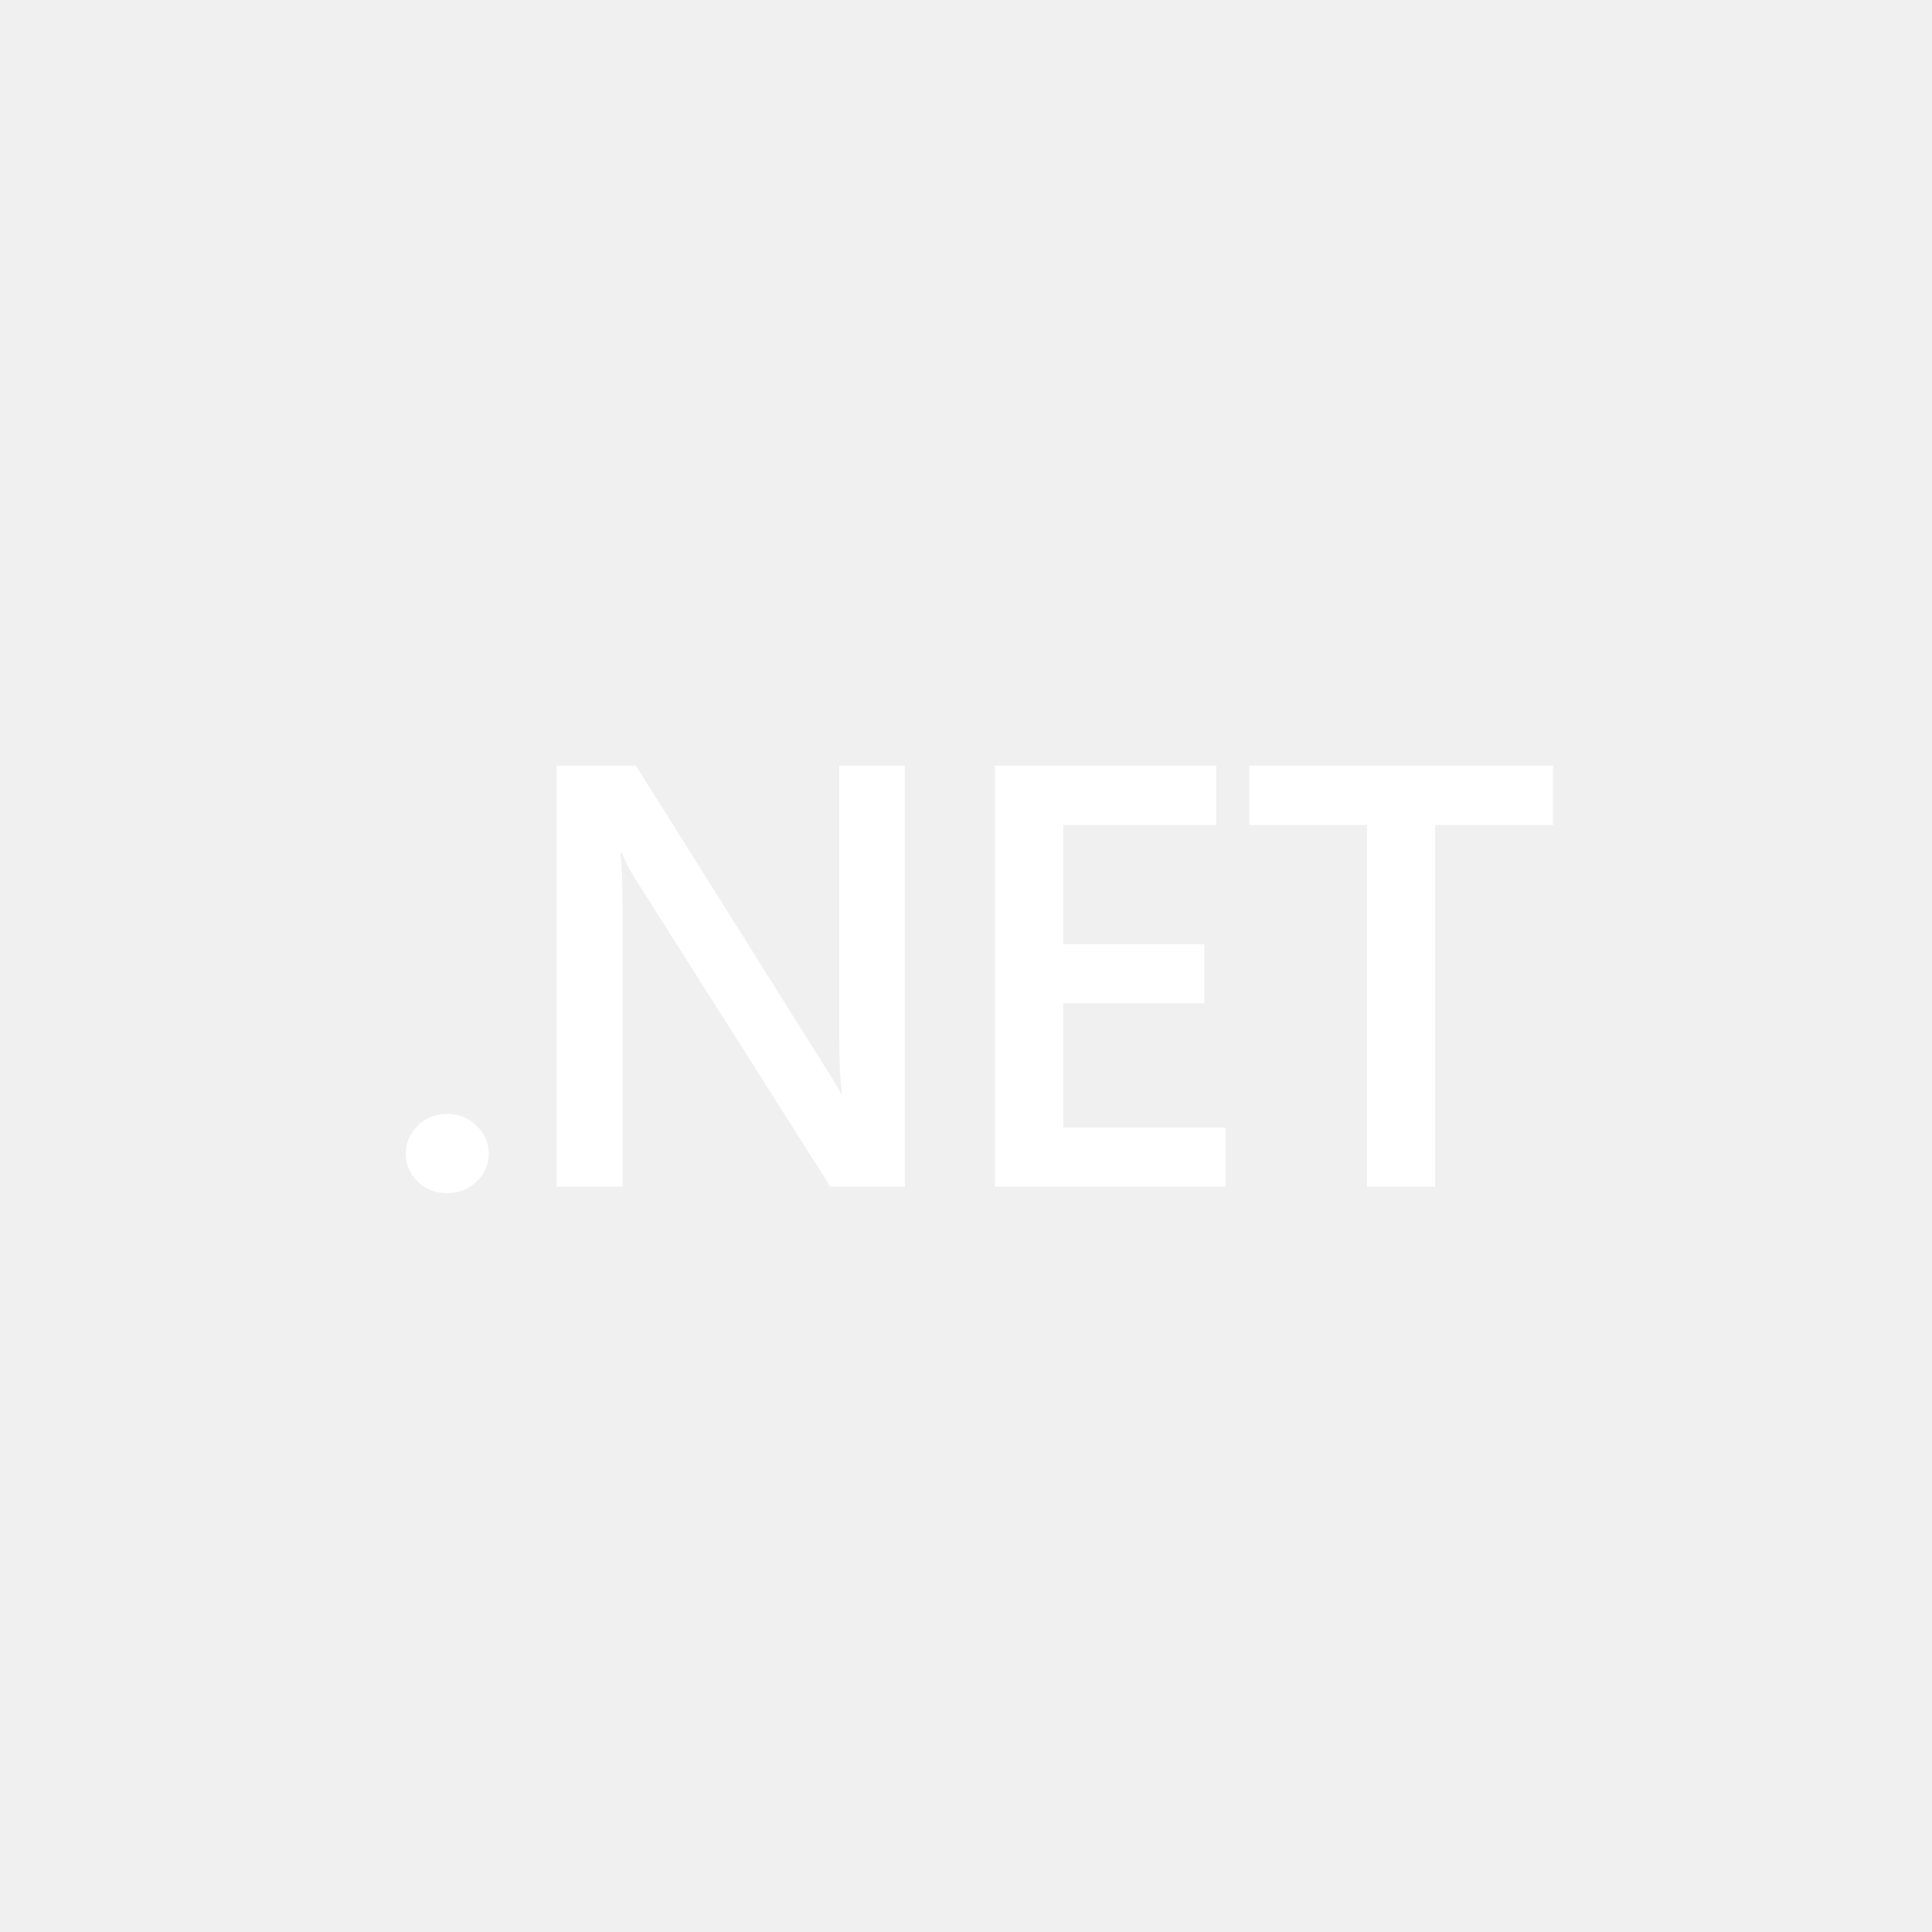
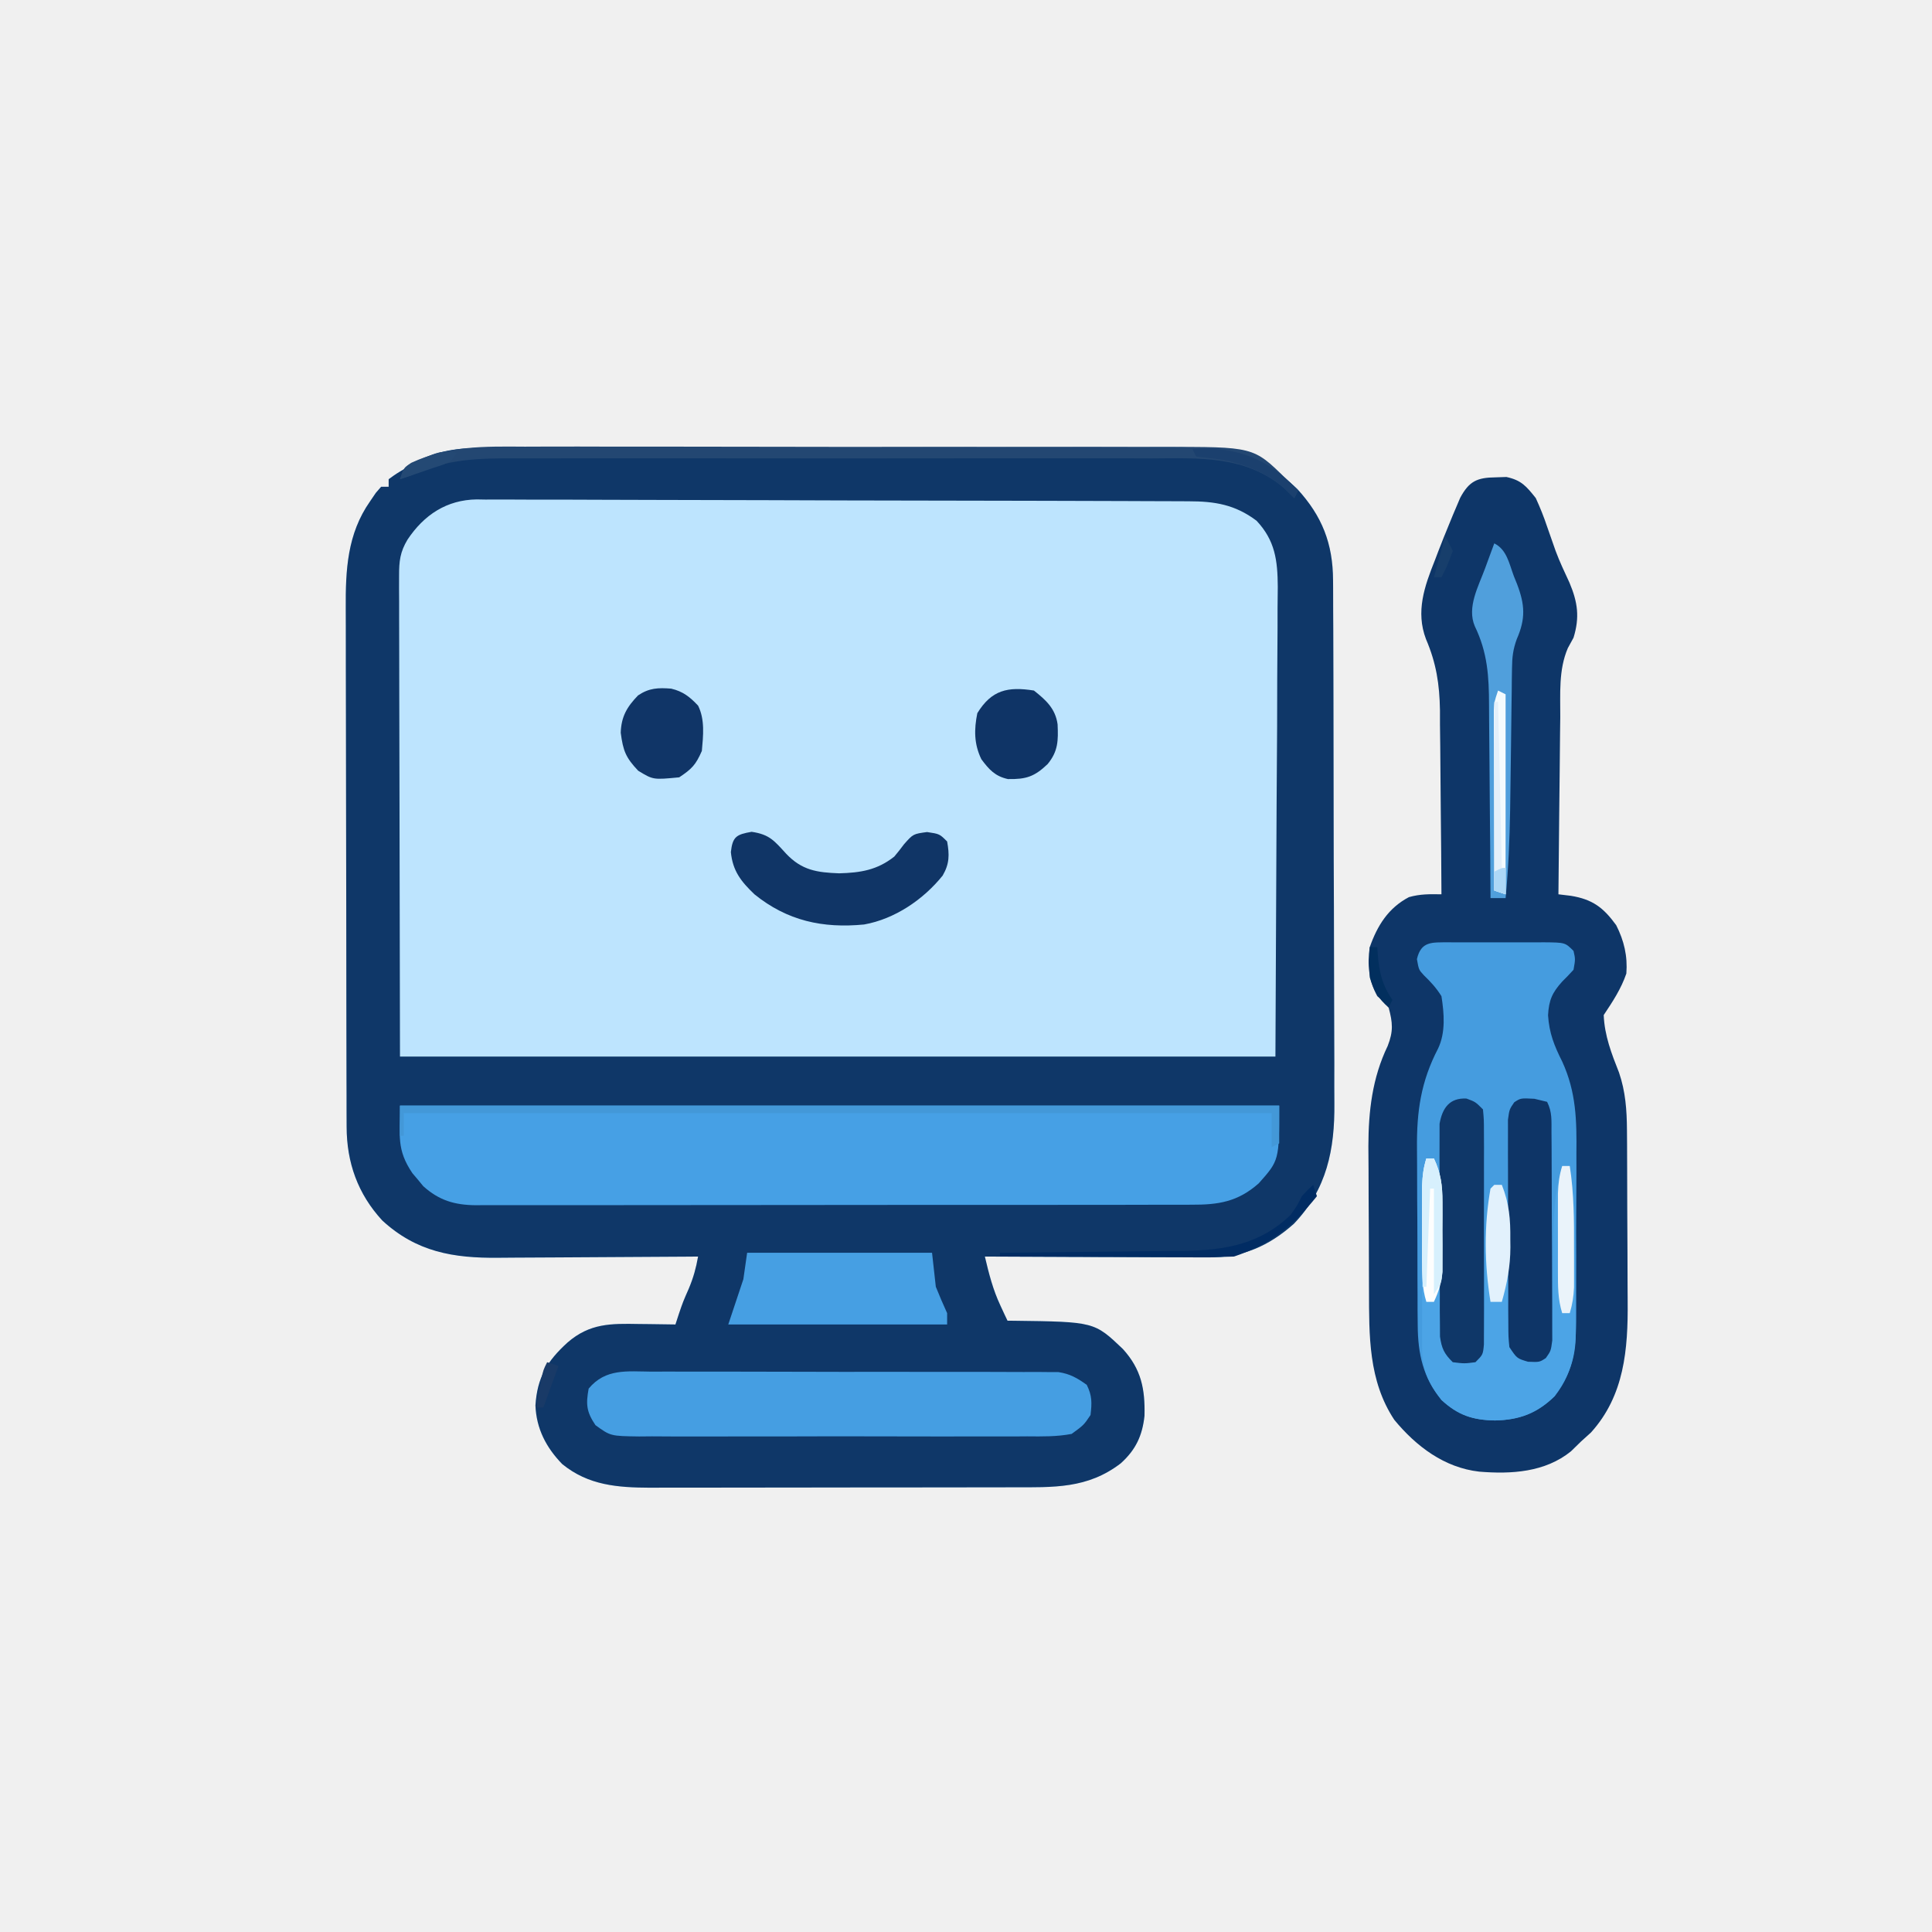
- <svg xmlns="http://www.w3.org/2000/svg" width="456" height="456" viewBox="0 0 456 456" version="1.1" xml:space="preserve" style="fill-rule:evenodd;clip-rule:evenodd;stroke-linejoin:round;stroke-miterlimit:2;">
-   <path d="m 105.5,281.609 c -2.703,0 -5.001,-0.9 -6.893,-2.702 -1.892,-1.848 -2.838,-4.042 -2.838,-6.582 0,-2.587 0.946,-4.804 2.838,-6.652 1.892,-1.848 4.19,-2.772 6.893,-2.772 2.748,0 5.068,0.924 6.96,2.772 1.937,1.848 2.906,4.064 2.906,6.652 0,2.54 -0.968,4.734 -2.906,6.582 -1.892,1.802 -4.212,2.702 -6.96,2.702 z" style="fill:#ffffff;fill-rule:nonzero;stroke-width:0.838" />
-   <path d="M 213.561,280.084 H 195.99 L 149.7,207.054 c -1.171,-1.848 -2.14,-3.765 -2.906,-5.751 h -0.406 c 0.361,2.125 0.541,6.675 0.541,13.65 v 65.132 h -15.543 v -99.36 h 18.719 l 44.737,71.298 c 1.892,2.957 3.109,4.989 3.649,6.098 h 0.27 c -0.45,-2.632 -0.676,-7.09 -0.676,-13.373 v -64.023 h 15.476 z" style="fill:#ffffff;fill-rule:nonzero;stroke-width:0.838" />
-   <path d="m 289.251,280.084 h -54.401 v -99.36 h 52.238 v 13.997 h -36.154 v 28.131 h 33.316 v 13.927 h -33.316 v 29.378 h 38.316 z" style="fill:#ffffff;fill-rule:nonzero;stroke-width:0.838" />
-   <path d="M 366.565,194.721 H 338.722 v 85.363 h -16.084 v -85.363 h -27.775 v -13.997 h 71.701 z" style="fill:#ffffff;fill-rule:nonzero;stroke-width:0.838" />
+ <svg xmlns="http://www.w3.org/2000/svg" version="1.1" width="512" height="512">
+   <path d="M0 0 C0.839 -0.005 1.677 -0.009 2.541 -0.014 C5.344 -0.026 8.146 -0.025 10.949 -0.023 C12.961 -0.029 14.974 -0.036 16.986 -0.043 C22.449 -0.061 27.912 -0.066 33.375 -0.067 C36.791 -0.069 40.207 -0.073 43.622 -0.078 C55.546 -0.097 67.469 -0.105 79.393 -0.103 C90.495 -0.102 101.596 -0.123 112.698 -0.155 C122.239 -0.181 131.779 -0.192 141.32 -0.19 C147.014 -0.19 152.708 -0.195 158.402 -0.217 C163.761 -0.236 169.12 -0.236 174.479 -0.222 C176.44 -0.22 178.401 -0.224 180.362 -0.236 C194.698 -0.319 205.578 0.453 216.368 10.9 C222.888 18.033 225.767 25.293 225.806 35.065 C225.811 35.712 225.817 36.358 225.822 37.025 C225.837 39.172 225.838 41.32 225.838 43.467 C225.846 45.015 225.854 46.563 225.864 48.112 C225.885 52.304 225.894 56.496 225.899 60.689 C225.903 63.313 225.909 65.937 225.916 68.561 C225.941 77.73 225.954 86.899 225.957 96.068 C225.961 104.592 225.991 113.115 226.033 121.638 C226.068 128.975 226.083 136.311 226.084 143.647 C226.085 148.02 226.093 152.393 226.122 156.766 C226.148 160.885 226.15 165.002 226.134 169.12 C226.132 170.623 226.139 172.126 226.155 173.628 C226.278 185.889 224.152 196.456 215.423 205.584 C208.744 211.531 201.807 214.529 192.792 214.494 C192.148 214.495 191.503 214.495 190.839 214.495 C188.729 214.494 186.619 214.478 184.508 214.463 C183.037 214.459 181.566 214.456 180.095 214.454 C176.238 214.447 172.382 214.427 168.525 214.405 C164.583 214.384 160.642 214.375 156.7 214.365 C148.977 214.344 141.255 214.31 133.532 214.267 C134.601 218.814 135.668 223.025 137.657 227.267 C138.187 228.412 138.187 228.412 138.727 229.58 C138.993 230.137 139.258 230.694 139.532 231.267 C140.091 231.272 140.649 231.276 141.225 231.28 C162.534 231.555 162.534 231.555 170.094 238.756 C175.012 244.162 176.008 249.412 175.837 256.486 C175.258 261.77 173.507 265.48 169.555 269.056 C160.736 275.824 151.769 275.417 141.005 275.413 C139.327 275.418 139.327 275.418 137.616 275.423 C133.942 275.432 130.268 275.434 126.594 275.435 C124.028 275.439 121.462 275.442 118.895 275.445 C113.526 275.451 108.156 275.453 102.787 275.453 C96.599 275.452 90.412 275.463 84.224 275.478 C78.245 275.493 72.267 275.497 66.288 275.496 C63.756 275.497 61.224 275.502 58.691 275.509 C55.147 275.519 51.603 275.516 48.059 275.51 C46.502 275.519 46.502 275.519 44.913 275.527 C36.222 275.49 28.488 274.929 21.532 269.267 C17.269 264.882 14.678 259.89 14.43 253.74 C14.899 246.328 17.494 241.98 22.969 237.017 C28.849 231.943 34.401 232.006 41.844 232.142 C42.776 232.151 43.707 232.16 44.667 232.17 C46.955 232.193 49.244 232.226 51.532 232.267 C51.83 231.351 52.127 230.434 52.434 229.49 C53.532 226.267 53.532 226.267 55.094 222.705 C56.312 219.795 56.98 217.34 57.532 214.267 C56.723 214.274 55.914 214.281 55.08 214.288 C47.43 214.348 39.781 214.393 32.13 214.423 C28.198 214.438 24.266 214.46 20.334 214.494 C16.534 214.527 12.735 214.544 8.935 214.552 C7.49 214.558 6.045 214.568 4.601 214.585 C-7.314 214.713 -17.103 213.056 -26.163 204.705 C-32.66 197.653 -35.584 189.367 -35.609 179.893 C-35.614 178.581 -35.62 177.269 -35.626 175.917 C-35.627 174.465 -35.628 173.012 -35.629 171.56 C-35.634 170.029 -35.639 168.498 -35.644 166.966 C-35.657 162.807 -35.664 158.648 -35.668 154.488 C-35.671 151.887 -35.675 149.286 -35.68 146.685 C-35.693 138.539 -35.703 130.393 -35.707 122.248 C-35.711 112.858 -35.729 103.47 -35.758 94.081 C-35.78 86.815 -35.79 79.549 -35.791 72.284 C-35.792 67.949 -35.798 63.613 -35.816 59.278 C-35.832 55.196 -35.834 51.113 -35.826 47.03 C-35.825 45.538 -35.829 44.046 -35.839 42.554 C-35.903 32.342 -35.456 22.777 -29.406 14.142 C-28.899 13.397 -28.392 12.652 -27.87 11.885 C-27.408 11.351 -26.945 10.817 -26.468 10.267 C-25.808 10.267 -25.148 10.267 -24.468 10.267 C-24.468 9.607 -24.468 8.947 -24.468 8.267 C-22.492 6.83 -22.492 6.83 -19.843 5.267 C-18.985 4.752 -18.126 4.236 -17.242 3.705 C-11.493 0.726 -6.415 -0.026 0 0 Z " fill="#BDE4FE" transform="translate(127.4681,118.7326)" />
+   <path d="M0 0 C0.839 -0.005 1.677 -0.009 2.541 -0.014 C5.344 -0.026 8.146 -0.025 10.949 -0.023 C12.961 -0.029 14.974 -0.036 16.986 -0.043 C22.449 -0.061 27.912 -0.066 33.375 -0.067 C36.791 -0.069 40.207 -0.073 43.622 -0.078 C55.546 -0.097 67.469 -0.105 79.393 -0.103 C90.495 -0.102 101.596 -0.123 112.698 -0.155 C122.239 -0.181 131.779 -0.192 141.32 -0.19 C147.014 -0.19 152.708 -0.195 158.402 -0.217 C163.761 -0.236 169.12 -0.236 174.479 -0.222 C176.44 -0.22 178.401 -0.224 180.362 -0.236 C194.698 -0.319 205.578 0.453 216.368 10.9 C222.888 18.033 225.767 25.293 225.806 35.065 C225.811 35.712 225.817 36.358 225.822 37.025 C225.837 39.172 225.838 41.32 225.838 43.467 C225.846 45.015 225.854 46.563 225.864 48.112 C225.885 52.304 225.894 56.496 225.899 60.689 C225.903 63.313 225.909 65.937 225.916 68.561 C225.941 77.73 225.954 86.899 225.957 96.068 C225.961 104.592 225.991 113.115 226.033 121.638 C226.068 128.975 226.083 136.311 226.084 143.647 C226.085 148.02 226.093 152.393 226.122 156.766 C226.148 160.885 226.15 165.002 226.134 169.12 C226.132 170.623 226.139 172.126 226.155 173.628 C226.278 185.889 224.152 196.456 215.423 205.584 C208.744 211.531 201.807 214.529 192.792 214.494 C192.148 214.495 191.503 214.495 190.839 214.495 C188.729 214.494 186.619 214.478 184.508 214.463 C183.037 214.459 181.566 214.456 180.095 214.454 C176.238 214.447 172.382 214.427 168.525 214.405 C164.583 214.384 160.642 214.375 156.7 214.365 C148.977 214.344 141.255 214.31 133.532 214.267 C134.601 218.814 135.668 223.025 137.657 227.267 C138.187 228.412 138.187 228.412 138.727 229.58 C138.993 230.137 139.258 230.694 139.532 231.267 C140.091 231.272 140.649 231.276 141.225 231.28 C162.534 231.555 162.534 231.555 170.094 238.756 C175.012 244.162 176.008 249.412 175.837 256.486 C175.258 261.77 173.507 265.48 169.555 269.056 C160.736 275.824 151.769 275.417 141.005 275.413 C139.327 275.418 139.327 275.418 137.616 275.423 C133.942 275.432 130.268 275.434 126.594 275.435 C124.028 275.439 121.462 275.442 118.895 275.445 C113.526 275.451 108.156 275.453 102.787 275.453 C96.599 275.452 90.412 275.463 84.224 275.478 C78.245 275.493 72.267 275.497 66.288 275.496 C63.756 275.497 61.224 275.502 58.691 275.509 C55.147 275.519 51.603 275.516 48.059 275.51 C46.502 275.519 46.502 275.519 44.913 275.527 C36.222 275.49 28.488 274.929 21.532 269.267 C17.269 264.882 14.678 259.89 14.43 253.74 C14.899 246.328 17.494 241.98 22.969 237.017 C28.849 231.943 34.401 232.006 41.844 232.142 C42.776 232.151 43.707 232.16 44.667 232.17 C46.955 232.193 49.244 232.226 51.532 232.267 C51.83 231.351 52.127 230.434 52.434 229.49 C53.532 226.267 53.532 226.267 55.094 222.705 C56.312 219.795 56.98 217.34 57.532 214.267 C56.723 214.274 55.914 214.281 55.08 214.288 C47.43 214.348 39.781 214.393 32.13 214.423 C28.198 214.438 24.266 214.46 20.334 214.494 C16.534 214.527 12.735 214.544 8.935 214.552 C7.49 214.558 6.045 214.568 4.601 214.585 C-7.314 214.713 -17.103 213.056 -26.163 204.705 C-32.66 197.653 -35.584 189.367 -35.609 179.893 C-35.614 178.581 -35.62 177.269 -35.626 175.917 C-35.627 174.465 -35.628 173.012 -35.629 171.56 C-35.634 170.029 -35.639 168.498 -35.644 166.966 C-35.657 162.807 -35.664 158.648 -35.668 154.488 C-35.671 151.887 -35.675 149.286 -35.68 146.685 C-35.693 138.539 -35.703 130.393 -35.707 122.248 C-35.711 112.858 -35.729 103.47 -35.758 94.081 C-35.78 86.815 -35.79 79.549 -35.791 72.284 C-35.792 67.949 -35.798 63.613 -35.816 59.278 C-35.832 55.196 -35.834 51.113 -35.826 47.03 C-35.825 45.538 -35.829 44.046 -35.839 42.554 C-35.903 32.342 -35.456 22.777 -29.406 14.142 C-28.899 13.397 -28.392 12.652 -27.87 11.885 C-27.408 11.351 -26.945 10.817 -26.468 10.267 C-25.808 10.267 -25.148 10.267 -24.468 10.267 C-24.468 9.607 -24.468 8.947 -24.468 8.267 C-22.492 6.83 -22.492 6.83 -19.843 5.267 C-18.985 4.752 -18.126 4.236 -17.242 3.705 C-11.493 0.726 -6.415 -0.026 0 0 Z M-19.468 24.267 C-21.44 27.547 -21.716 29.988 -21.709 33.798 C-21.711 34.92 -21.714 36.042 -21.717 37.198 C-21.71 38.43 -21.703 39.662 -21.695 40.931 C-21.695 42.249 -21.696 43.568 -21.696 44.927 C-21.696 48.492 -21.685 52.058 -21.671 55.623 C-21.659 58.97 -21.659 62.316 -21.657 65.662 C-21.647 75.447 -21.619 85.232 -21.593 95.017 C-21.552 116.88 -21.511 138.742 -21.468 161.267 C55.092 161.267 131.652 161.267 210.532 161.267 C210.687 128.35 210.687 128.35 210.844 94.767 C210.89 87.845 210.935 80.922 210.982 73.789 C210.999 67.57 210.999 67.57 211.009 61.351 C211.017 58.586 211.032 55.822 211.06 53.057 C211.094 49.524 211.104 45.992 211.097 42.459 C211.099 40.559 211.126 38.659 211.154 36.76 C211.112 29.77 210.451 24.517 205.532 19.267 C199.814 14.973 194.479 14.118 187.518 14.114 C186.692 14.109 185.867 14.105 185.016 14.1 C182.238 14.087 179.461 14.081 176.684 14.075 C174.696 14.067 172.709 14.058 170.721 14.05 C164.185 14.024 157.65 14.008 151.114 13.994 C148.865 13.989 146.615 13.983 144.366 13.978 C135.009 13.956 125.653 13.937 116.296 13.926 C102.885 13.91 89.473 13.877 76.062 13.82 C66.633 13.781 57.205 13.762 47.776 13.756 C42.144 13.753 36.513 13.741 30.881 13.708 C25.581 13.678 20.281 13.672 14.981 13.684 C13.038 13.684 11.095 13.676 9.152 13.658 C6.494 13.635 3.838 13.644 1.18 13.659 C0.416 13.646 -0.349 13.632 -1.136 13.617 C-9.077 13.734 -15.084 17.691 -19.468 24.267 Z " fill="#0F3768" transform="translate(127.4681,118.7326)" />
+   <path d="M0 0 C0.936 -0.031 1.872 -0.062 2.836 -0.094 C6.778 0.745 8.136 2.366 10.625 5.5 C11.787 8.049 12.747 10.425 13.625 13.062 C14.124 14.493 14.625 15.923 15.129 17.352 C15.375 18.054 15.622 18.757 15.875 19.481 C16.949 22.372 18.265 25.141 19.562 27.938 C21.747 33.122 22.29 37.097 20.625 42.5 C20.126 43.412 19.628 44.323 19.114 45.263 C16.634 51.04 17.144 57.35 17.113 63.527 C17.096 64.885 17.078 66.243 17.059 67.6 C17.012 71.153 16.982 74.705 16.955 78.258 C16.926 81.891 16.879 85.525 16.834 89.158 C16.748 96.272 16.681 103.386 16.625 110.5 C17.714 110.631 18.804 110.763 19.926 110.898 C25.663 111.831 28.547 114.015 31.938 118.688 C34.024 122.808 34.982 126.878 34.625 131.5 C33.229 135.575 31.003 138.933 28.625 142.5 C28.854 147.993 30.68 152.668 32.688 157.754 C34.403 162.78 34.753 167.674 34.786 172.958 C34.796 174.22 34.805 175.482 34.815 176.782 C34.82 178.149 34.824 179.516 34.828 180.883 C34.832 181.928 34.832 181.928 34.837 182.994 C34.852 186.684 34.861 190.374 34.865 194.064 C34.871 197.843 34.895 201.622 34.923 205.4 C34.942 208.335 34.947 211.269 34.949 214.203 C34.952 215.595 34.959 216.986 34.973 218.377 C35.085 231.094 34.101 243.343 25.25 253.125 C23.951 254.301 23.951 254.301 22.625 255.5 C21.295 256.799 21.295 256.799 19.938 258.125 C13.063 263.684 4.109 264.203 -4.375 263.5 C-13.617 262.445 -21.059 256.812 -26.871 249.773 C-33.76 239.359 -33.539 227.453 -33.578 215.457 C-33.581 214.783 -33.584 214.11 -33.587 213.416 C-33.602 209.849 -33.611 206.282 -33.615 202.715 C-33.621 199.065 -33.645 195.415 -33.673 191.765 C-33.692 188.928 -33.697 186.091 -33.699 183.253 C-33.703 181.264 -33.722 179.275 -33.741 177.285 C-33.718 167.954 -32.714 159.178 -28.625 150.688 C-27.092 146.778 -27.291 144.526 -28.375 140.5 C-29.771 138.854 -29.771 138.854 -31.375 137.5 C-33.632 133.343 -34.076 129.139 -33.375 124.5 C-31.363 118.784 -28.468 114.128 -23 111.25 C-20.024 110.4 -17.456 110.449 -14.375 110.5 C-14.413 102.997 -14.473 95.495 -14.559 87.992 C-14.598 84.507 -14.63 81.022 -14.646 77.537 C-14.664 73.518 -14.714 69.5 -14.766 65.48 C-14.767 64.247 -14.768 63.013 -14.769 61.742 C-14.885 54.816 -15.74 49.252 -18.477 42.863 C-21.244 35.58 -18.883 28.901 -16.125 22 C-15.825 21.21 -15.524 20.42 -15.215 19.605 C-14.299 17.223 -13.347 14.86 -12.375 12.5 C-12.038 11.678 -11.701 10.855 -11.354 10.008 C-11.015 9.211 -10.677 8.415 -10.328 7.594 C-10.026 6.879 -9.723 6.164 -9.411 5.428 C-7.044 1.023 -4.947 0.054 0 0 Z " fill="#0E3668" transform="translate(396.375,126.5)" />
+   <path d="M0 0 C76.89 0 153.78 0 233 0 C233 14.507 233 14.507 227.574 20.602 C222.018 25.512 216.879 26.296 209.694 26.261 C208.861 26.265 208.028 26.268 207.17 26.272 C204.38 26.283 201.591 26.279 198.801 26.275 C196.8 26.279 194.799 26.284 192.799 26.29 C187.365 26.304 181.931 26.304 176.497 26.302 C171.962 26.301 167.426 26.305 162.891 26.31 C152.192 26.321 141.493 26.322 130.794 26.316 C119.754 26.31 108.715 26.322 97.675 26.343 C88.198 26.361 78.721 26.367 69.244 26.364 C63.583 26.362 57.922 26.364 52.262 26.378 C46.939 26.391 41.616 26.389 36.293 26.376 C34.34 26.374 32.386 26.376 30.433 26.385 C27.766 26.395 25.099 26.387 22.433 26.374 C21.66 26.382 20.887 26.389 20.09 26.397 C14.479 26.34 10.371 25.138 6.172 21.352 C5.703 20.782 5.233 20.212 4.75 19.625 C4.27 19.06 3.791 18.496 3.297 17.914 C-0.943 11.656 0 8.056 0 0 Z " fill="#46A0E5" transform="translate(106,293)" />
+   <path d="M0 0 C0.793 0.004 1.585 0.008 2.402 0.012 C3.623 0.009 3.623 0.009 4.868 0.006 C6.589 0.005 8.311 0.009 10.033 0.017 C12.673 0.028 15.313 0.017 17.953 0.004 C19.624 0.006 21.294 0.008 22.965 0.012 C23.757 0.008 24.55 0.004 25.367 0 C30.954 0.048 30.954 0.048 33.183 2.278 C33.683 4.465 33.683 4.465 33.183 7.278 C32.219 8.352 31.213 9.39 30.183 10.403 C27.52 13.352 26.644 15.359 26.433 19.34 C26.743 24.08 28.063 27.375 30.183 31.599 C33.916 39.723 34.045 47.265 33.945 56.079 C33.947 57.651 33.95 59.224 33.955 60.797 C33.96 64.065 33.943 67.333 33.911 70.601 C33.871 74.769 33.88 78.934 33.905 83.101 C33.919 86.338 33.909 89.575 33.891 92.812 C33.886 94.348 33.887 95.884 33.896 97.42 C33.928 105.99 33.756 113.321 28.183 120.278 C23.516 124.828 18.848 126.571 12.371 126.715 C6.42 126.606 2.575 125.309 -1.817 121.278 C-6.699 115.368 -8.057 109.055 -8.107 101.507 C-8.12 100.202 -8.133 98.897 -8.146 97.552 C-8.149 96.143 -8.151 94.734 -8.152 93.325 C-8.159 91.859 -8.166 90.393 -8.173 88.927 C-8.185 85.861 -8.188 82.795 -8.187 79.729 C-8.187 75.827 -8.214 71.927 -8.249 68.026 C-8.271 64.999 -8.275 61.972 -8.274 58.945 C-8.276 57.508 -8.285 56.072 -8.301 54.635 C-8.397 44.802 -7.268 36.914 -2.711 28.152 C-0.68 23.896 -1.099 18.832 -1.817 14.278 C-3.174 12.092 -4.63 10.521 -6.473 8.739 C-7.817 7.278 -7.817 7.278 -8.317 4.465 C-7.217 -0.343 -4.336 0.037 0 0 Z " fill="#459CDF" transform="translate(383.8165,249.7221)" />
+   <path d="M0 0 C1.183 -0.005 2.365 -0.011 3.584 -0.016 C6.819 -0.027 10.054 -0.019 13.29 -0.003 C16.68 0.011 20.071 0.005 23.461 0.001 C29.154 -0.001 34.846 0.012 40.539 0.035 C47.115 0.062 53.691 0.064 60.268 0.052 C66.601 0.041 72.934 0.047 79.267 0.061 C81.959 0.067 84.651 0.067 87.343 0.062 C91.104 0.059 94.864 0.076 98.625 0.098 C100.297 0.091 100.297 0.091 102.004 0.084 C103.03 0.094 104.056 0.104 105.113 0.114 C106.002 0.116 106.89 0.119 107.806 0.121 C110.89 0.589 112.79 1.697 115.312 3.502 C116.757 6.39 116.689 8.298 116.312 11.502 C114.525 14.16 114.525 14.16 111.312 16.502 C107.391 17.255 103.516 17.185 99.533 17.149 C98.341 17.157 97.148 17.166 95.92 17.175 C92.657 17.193 89.396 17.189 86.133 17.173 C82.715 17.161 79.296 17.172 75.878 17.18 C70.138 17.189 64.399 17.177 58.659 17.154 C52.028 17.126 45.398 17.135 38.767 17.163 C33.068 17.185 27.369 17.189 21.671 17.176 C18.269 17.168 14.869 17.167 11.467 17.183 C7.675 17.196 3.884 17.177 0.092 17.149 C-1.033 17.159 -2.157 17.169 -3.315 17.179 C-10.895 17.076 -10.895 17.076 -14.885 14.184 C-17.268 10.639 -17.449 8.688 -16.688 4.502 C-12.211 -0.903 -6.456 -0.056 0 0 Z " fill="#459EE2" transform="translate(172.6875,363.4983)" />
+   <path d="M0 0 C0.66 0 1.32 0 2 0 C4.588 4.922 4.314 9.808 4.344 15.227 C4.358 16.211 4.373 17.196 4.388 18.21 C4.45 22.414 4.49 26.618 4.532 30.822 C4.565 33.895 4.611 36.967 4.656 40.039 C4.662 40.992 4.667 41.945 4.672 42.927 C4.686 43.812 4.699 44.697 4.713 45.608 C4.72 46.386 4.727 47.163 4.735 47.965 C4.888 50.311 4.888 50.311 7 53 C10 53.5 10 53.5 13 53 C15.438 49.343 15.33 46.531 15.379 42.297 C15.396 41.541 15.413 40.785 15.43 40.006 C15.484 37.587 15.524 35.169 15.562 32.75 C15.607 30.346 15.654 27.941 15.705 25.537 C15.737 24.042 15.764 22.547 15.786 21.052 C15.872 16.608 16.289 12.377 17 8 C17.99 7.67 18.98 7.34 20 7 C21.992 12.004 22.294 16.281 22.309 21.574 C22.334 23.227 22.359 24.88 22.385 26.533 C22.414 29.121 22.438 31.708 22.456 34.295 C22.478 36.805 22.517 39.314 22.559 41.824 C22.559 42.599 22.559 43.374 22.559 44.173 C22.619 48.336 22.619 48.336 24.367 52.019 C26.049 53.236 26.049 53.236 28.562 52.875 C31.326 52.156 31.326 52.156 33 49 C33.217 46.374 33.325 43.846 33.344 41.219 C33.358 40.45 33.373 39.681 33.388 38.889 C33.435 36.426 33.469 33.963 33.5 31.5 C33.76 11.365 33.76 11.365 36 2 C36.66 2 37.32 2 38 2 C39.284 10.961 39.296 19.868 39.35 28.908 C39.367 30.926 39.394 32.944 39.432 34.962 C39.487 37.901 39.509 40.838 39.523 43.777 C39.546 44.668 39.569 45.559 39.592 46.477 C39.57 53.051 37.823 57.648 34 63 C29.333 67.55 24.665 69.293 18.188 69.438 C12.252 69.328 8.369 68.043 4 64 C0.385 59.365 -1.124 55.871 -1.129 50.041 C-1.133 49.033 -1.136 48.025 -1.139 46.987 C-1.137 45.899 -1.135 44.812 -1.133 43.691 C-1.134 42.573 -1.135 41.455 -1.136 40.303 C-1.136 37.936 -1.135 35.57 -1.13 33.204 C-1.125 29.581 -1.13 25.957 -1.137 22.334 C-1.136 20.036 -1.135 17.739 -1.133 15.441 C-1.135 14.356 -1.137 13.27 -1.139 12.152 C-1.136 11.141 -1.133 10.13 -1.129 9.088 C-1.129 8.2 -1.128 7.312 -1.127 6.397 C-1.007 4.128 -0.636 2.175 0 0 Z " fill="#4CA4E6" transform="translate(378,307)" />
+   <path d="M0 0 C16.17 0 32.34 0 49 0 C49.495 4.455 49.495 4.455 50 9 C50.949 11.354 51.939 13.694 53 16 C53 16.99 53 17.98 53 19 C33.86 19 14.72 19 -5 19 C-3.68 15.04 -2.36 11.08 -1 7 C-0.67 4.69 -0.34 2.38 0 0 Z " fill="#469FE3" transform="translate(198,332)" />
+   <path d="M0 0 C4.78 0.705 5.993 2.374 9.152 5.805 C13.312 10.209 17.343 10.785 23.188 11 C28.869 10.851 33.293 10.139 37.812 6.562 C38.701 5.507 39.557 4.423 40.375 3.312 C42.812 0.562 42.812 0.562 46.5 0.062 C49.812 0.562 49.812 0.562 51.812 2.562 C52.442 6.057 52.45 8.467 50.633 11.59 C45.539 17.939 37.939 23.117 29.812 24.562 C18.845 25.629 9.434 23.589 0.75 16.562 C-2.801 13.168 -5.008 10.389 -5.5 5.375 C-5.042 1.257 -4.025 0.71 0 0 Z " fill="#103566" transform="translate(199.1875,220.4375)" />
+   <path d="M0 0 C1.671 0.402 1.671 0.402 3.375 0.812 C4.75 3.563 4.517 5.788 4.536 8.867 C4.546 10.138 4.555 11.41 4.565 12.72 C4.57 14.114 4.574 15.508 4.578 16.902 C4.584 18.327 4.59 19.752 4.595 21.177 C4.606 24.165 4.612 27.154 4.615 30.142 C4.621 33.974 4.645 37.805 4.673 41.636 C4.692 44.579 4.697 47.523 4.699 50.466 C4.702 51.879 4.71 53.291 4.723 54.704 C4.74 56.679 4.736 58.654 4.731 60.629 C4.735 61.753 4.739 62.877 4.742 64.036 C4.375 66.812 4.375 66.812 3.044 68.707 C1.375 69.812 1.375 69.812 -1.688 69.688 C-4.625 68.812 -4.625 68.812 -6.625 65.812 C-6.886 63.08 -6.886 63.08 -6.9 59.736 C-6.914 57.859 -6.914 57.859 -6.929 55.944 C-6.928 54.577 -6.927 53.211 -6.926 51.844 C-6.93 50.443 -6.934 49.042 -6.939 47.641 C-6.946 44.705 -6.946 41.77 -6.941 38.834 C-6.935 35.071 -6.952 31.309 -6.975 27.546 C-6.99 24.653 -6.991 21.761 -6.988 18.868 C-6.988 17.48 -6.993 16.093 -7.003 14.705 C-7.016 12.766 -7.007 10.828 -6.997 8.889 C-6.998 7.785 -6.999 6.682 -6.999 5.545 C-6.625 2.812 -6.625 2.812 -5.328 0.921 C-3.625 -0.188 -3.625 -0.188 0 0 Z " fill="#0E3567" transform="translate(406.625,291.1875)" />
+   <path d="M0 0 C2.375 0.875 2.375 0.875 4.375 2.875 C4.629 5.57 4.629 5.57 4.634 9.037 C4.64 10.332 4.646 11.627 4.653 12.961 C4.649 14.38 4.645 15.799 4.641 17.219 C4.642 18.668 4.644 20.118 4.646 21.568 C4.649 24.608 4.645 27.647 4.636 30.687 C4.624 34.588 4.631 38.489 4.643 42.39 C4.65 45.383 4.648 48.377 4.643 51.371 C4.641 52.81 4.643 54.248 4.648 55.687 C4.653 57.696 4.644 59.704 4.634 61.713 C4.631 63.429 4.631 63.429 4.629 65.18 C4.375 67.875 4.375 67.875 2.375 69.875 C-0.562 70.25 -0.562 70.25 -3.625 69.875 C-5.893 67.638 -6.575 66.238 -7.013 63.067 C-7.018 61.987 -7.023 60.906 -7.029 59.793 C-7.042 58.565 -7.054 57.337 -7.067 56.072 C-7.065 54.735 -7.062 53.399 -7.059 52.062 C-7.063 50.688 -7.068 49.313 -7.074 47.938 C-7.083 45.06 -7.081 42.182 -7.071 39.304 C-7.06 35.618 -7.08 31.933 -7.109 28.248 C-7.127 25.41 -7.127 22.572 -7.121 19.734 C-7.121 18.375 -7.127 17.017 -7.14 15.658 C-7.155 13.758 -7.141 11.857 -7.127 9.957 C-7.127 8.877 -7.126 7.796 -7.126 6.683 C-6.374 2.468 -4.465 -0.213 0 0 Z " fill="#0F3768" transform="translate(388.625,291.125)" />
+   <path d="M0 0 C3.339 1.67 3.932 5.354 5.188 8.688 C5.473 9.396 5.759 10.104 6.053 10.834 C8.101 16.23 8.348 19.921 5.969 25.355 C4.954 28.127 4.732 30.18 4.697 33.119 C4.672 34.612 4.672 34.612 4.647 36.136 C4.638 37.203 4.63 38.271 4.621 39.371 C4.604 40.485 4.587 41.599 4.57 42.747 C4.517 46.31 4.476 49.874 4.438 53.438 C4.379 58.103 4.315 62.768 4.246 67.434 C4.23 68.545 4.214 69.656 4.198 70.802 C4.069 78.565 3.739 86.268 3 94 C1.68 94 0.36 94 -1 94 C-1.004 93.22 -1.007 92.441 -1.011 91.638 C-1.049 84.253 -1.106 76.869 -1.184 69.484 C-1.223 65.689 -1.255 61.894 -1.271 58.098 C-1.286 54.428 -1.321 50.758 -1.368 47.088 C-1.383 45.696 -1.391 44.303 -1.392 42.91 C-1.401 35.252 -1.782 28.926 -5.155 21.97 C-7.31 16.945 -4.201 11.419 -2.438 6.625 C-2.204 5.984 -1.97 5.344 -1.729 4.684 C-1.157 3.121 -0.579 1.56 0 0 Z " fill="#509FDC" transform="translate(396,144)" />
+   <path d="M0 0 C76.89 0 153.78 0 233 0 C233 3.3 233 6.6 233 10 C232.34 10.33 231.68 10.66 231 11 C231 8.03 231 5.06 231 2 C155.1 2 79.2 2 1 2 C1 3.98 1 5.96 1 8 C0.67 8 0.34 8 0 8 C0 5.36 0 2.72 0 0 Z " fill="#4398D8" transform="translate(106,293)" />
+   <path d="M0 0 C2.013 -0.005 4.027 -0.012 6.04 -0.022 C11.478 -0.04 16.916 -0.027 22.354 -0.008 C28.061 0.009 33.768 -0 39.475 -0.005 C49.055 -0.01 58.635 0.006 68.216 0.034 C79.273 0.066 90.331 0.066 101.388 0.049 C112.051 0.033 122.713 0.04 133.376 0.057 C137.903 0.064 142.429 0.063 146.955 0.055 C152.29 0.048 157.624 0.06 162.959 0.087 C164.91 0.094 166.862 0.094 168.813 0.087 C193.055 0.008 193.055 0.008 201.59 8.381 C202.554 9.301 202.554 9.301 203.539 10.24 C204.214 10.929 204.214 10.929 204.902 11.631 C204.572 12.291 204.242 12.951 203.902 13.631 C202.974 12.724 202.046 11.816 201.09 10.881 C190.799 2.278 178.676 3.056 166.01 3.114 C164.006 3.108 162.003 3.101 159.999 3.092 C154.584 3.074 149.169 3.081 143.754 3.094 C138.072 3.104 132.39 3.095 126.709 3.088 C117.169 3.081 107.63 3.091 98.091 3.11 C87.081 3.131 76.071 3.124 65.06 3.102 C55.587 3.084 46.114 3.082 36.641 3.092 C30.992 3.098 25.343 3.099 19.694 3.086 C14.382 3.074 9.07 3.082 3.757 3.105 C1.814 3.111 -0.129 3.109 -2.073 3.1 C-12.181 3.059 -20.787 3.187 -30.098 7.631 C-31.088 7.961 -32.078 8.291 -33.098 8.631 C-32.098 5.631 -32.098 5.631 -30.082 4.267 C-20.155 -0.3 -10.746 -0.07 0 0 Z " fill="#234772" transform="translate(139.0979,118.3689)" />
+   <path d="M0 0 C3.213 2.544 5.69 4.785 6.273 8.953 C6.463 13.247 6.434 16.096 3.625 19.5 C0.16 22.8 -2.029 23.55 -6.891 23.461 C-10.291 22.718 -11.894 20.94 -13.93 18.203 C-15.885 14.179 -15.88 10.334 -15 6 C-11.227 -0.162 -6.903 -1.097 0 0 Z " fill="#0F3466" transform="translate(274,183)" />
+   <path d="M0 0 C3.129 0.743 4.942 2.188 7.121 4.504 C8.963 8.188 8.483 12.474 8.121 16.504 C6.508 20.19 5.491 21.257 2.121 23.504 C-4.781 24.172 -4.781 24.172 -8.754 21.754 C-12.047 18.268 -12.747 16.512 -13.379 11.691 C-13.242 7.414 -11.737 4.845 -8.793 1.797 C-5.867 -0.179 -3.461 -0.274 0 0 Z " fill="#103567" transform="translate(177.8789,182.4961)" />
+   <path d="M0 0 C0.66 0 1.32 0 2 0 C3.851 3.948 4.257 7.094 4.266 11.438 C4.268 12.662 4.271 13.887 4.273 15.148 C4.266 16.419 4.258 17.69 4.25 19 C4.258 20.271 4.265 21.542 4.273 22.852 C4.271 24.076 4.268 25.301 4.266 26.562 C4.263 27.678 4.261 28.793 4.259 29.941 C3.999 33.014 3.302 35.223 2 38 C1.34 38 0.68 38 0 38 C-1.132 34.375 -1.129 30.97 -1.133 27.188 C-1.134 26.537 -1.135 25.886 -1.136 25.216 C-1.136 23.844 -1.135 22.472 -1.13 21.101 C-1.125 19.007 -1.13 16.914 -1.137 14.82 C-1.136 13.484 -1.135 12.148 -1.133 10.812 C-1.132 9.602 -1.131 8.392 -1.129 7.145 C-1.023 4.557 -0.767 2.455 0 0 Z " fill="#FDFEFE" transform="translate(378,307)" />
+   <path d="M0 0 C0.66 0.33 1.32 0.66 2 1 C2 18.49 2 35.98 2 54 C1.01 53.67 0.02 53.34 -1 53 C-1.025 45.934 -1.043 38.868 -1.055 31.802 C-1.06 29.398 -1.067 26.993 -1.075 24.589 C-1.088 21.136 -1.093 17.683 -1.098 14.23 C-1.103 13.152 -1.108 12.074 -1.113 10.963 C-1.113 9.962 -1.113 8.962 -1.114 7.93 C-1.116 7.049 -1.118 6.167 -1.12 5.259 C-1 3 -1 3 0 0 Z " fill="#F4FBFE" transform="translate(397,183)" />
+   <path d="M0 0 C0.66 0 1.32 0 2 0 C3.967 4.949 4.306 9.141 4.25 14.375 C4.258 15.092 4.265 15.808 4.273 16.547 C4.255 21.659 3.398 26.083 2 31 C1.01 31 0.02 31 -1 31 C-2.608 21.149 -2.761 10.834 -1 1 C-0.67 0.67 -0.34 0.34 0 0 Z " fill="#E2F1FC" transform="translate(396,314)" />
+   <path d="M0 0 C0.66 0 1.32 0 2 0 C3.137 7.257 3.149 14.415 3.125 21.75 C3.129 22.968 3.133 24.186 3.137 25.441 C3.135 26.611 3.134 27.78 3.133 28.984 C3.132 30.044 3.131 31.103 3.129 32.194 C3.017 34.637 2.705 36.671 2 39 C1.34 39 0.68 39 0 39 C-1.162 35.311 -1.129 31.819 -1.133 27.969 C-1.134 27.296 -1.135 26.623 -1.136 25.93 C-1.136 24.511 -1.135 23.092 -1.13 21.673 C-1.125 19.507 -1.13 17.342 -1.137 15.176 C-1.136 13.794 -1.135 12.413 -1.133 11.031 C-1.132 9.779 -1.131 8.527 -1.129 7.236 C-1.024 4.609 -0.784 2.489 0 0 Z " fill="#EAF3FA" transform="translate(414,309)" />
+   <path d="M0 0 C0.495 1.485 0.495 1.485 1 3 C-5.411 10.975 -11.285 15.762 -21 19 C-23.009 19.089 -25.021 19.118 -27.032 19.114 C-28.273 19.113 -29.514 19.113 -30.793 19.113 C-32.147 19.108 -33.501 19.103 -34.855 19.098 C-36.241 19.096 -37.627 19.094 -39.013 19.093 C-42.657 19.09 -46.302 19.08 -49.947 19.069 C-53.667 19.058 -57.387 19.054 -61.107 19.049 C-68.405 19.038 -75.702 19.021 -83 19 C-83 18.67 -83 18.34 -83 18 C-81.925 17.991 -81.925 17.991 -80.827 17.982 C-74.031 17.924 -67.236 17.852 -60.44 17.764 C-56.947 17.72 -53.455 17.68 -49.962 17.654 C-45.935 17.622 -41.909 17.568 -37.883 17.512 C-36.644 17.505 -35.405 17.499 -34.128 17.492 C-23.256 17.31 -14.053 15.722 -6 8 C-4.192 5.434 -4.192 5.434 -3 3 C-1.312 1.188 -1.312 1.188 0 0 Z " fill="#012C63" transform="translate(348,314)" />
+   <path d="M0 0 C0.66 0 1.32 0 2 0 C3.865 3.969 4.257 7.139 4.266 11.508 C4.268 12.741 4.271 13.975 4.273 15.246 C4.266 16.526 4.258 17.806 4.25 19.125 C4.258 20.413 4.265 21.701 4.273 23.027 C4.271 24.258 4.268 25.489 4.266 26.758 C4.263 27.883 4.261 29.009 4.259 30.168 C4 33 4 33 2 36 C2 26.76 2 17.52 2 8 C1.67 8 1.34 8 1 8 C0.67 16.58 0.34 25.16 0 34 C-0.33 34 -0.66 34 -1 34 C-1.025 29.801 -1.043 25.602 -1.055 21.402 C-1.06 19.975 -1.067 18.547 -1.075 17.119 C-1.088 15.064 -1.093 13.009 -1.098 10.953 C-1.103 9.717 -1.108 8.481 -1.114 7.208 C-1.021 4.585 -0.784 2.484 0 0 Z " fill="#D7F0FD" transform="translate(378,307)" />
+   <path d="M0 0 C0.33 0 0.66 0 1 0 C1.33 14.52 1.66 29.04 2 44 C2.33 44 2.66 44 3 44 C3 46.31 3 48.62 3 51 C2.01 50.67 1.02 50.34 0 50 C0 33.5 0 17 0 0 Z " fill="#E4F0FA" transform="translate(396,186)" />
+   <path d="M0 0 C9.515 -0.624 17.391 1.395 24.688 7.75 C25.807 8.818 26.917 9.895 28 11 C27.67 11.66 27.34 12.32 27 13 C26.072 12.092 25.144 11.185 24.188 10.25 C18.564 5.435 11.683 3.149 4.375 2.375 C2.704 2.189 2.704 2.189 1 2 C0.67 1.34 0.34 0.68 0 0 Z " fill="#1B406E" transform="translate(316,119)" />
+   <path d="M0 0 C0.66 0 1.32 0 2 0 C2.037 0.592 2.075 1.183 2.113 1.793 C2.522 6.702 3.218 9.827 6 14 C5.67 14.66 5.34 15.32 5 16 C2.238 13.614 1.013 11.508 0 8 C-0.155 5.308 -0.092 2.701 0 0 Z " fill="#022F5E" transform="translate(363,251)" />
+   <path d="M0 0 C-1.457 2.913 -3.346 3.017 -6.375 4.062 C-7.352 4.404 -8.329 4.746 -9.336 5.098 C-11.222 5.737 -13.111 6.37 -15 7 C-14 4 -14 4 -12.109 2.832 C-4.278 -0.552 -4.278 -0.552 0 0 Z " fill="#244974" transform="translate(121,120)" />
+   <path d="M0 0 C0.99 0.33 1.98 0.66 3 1 C1.68 4.63 0.36 8.26 -1 12 C-1.66 12 -2.32 12 -3 12 C-2.691 10.374 -2.378 8.749 -2.062 7.125 C-1.888 6.22 -1.714 5.315 -1.535 4.383 C-1 2 -1 2 0 0 Z " fill="#193A67" transform="translate(145,361)" />
+   <path d="M0 0 C0.66 1.32 1.32 2.64 2 4 C0.625 7.75 0.625 7.75 -1 11 C-1.66 11 -2.32 11 -3 11 C-2.01 7.37 -1.02 3.74 0 0 Z " fill="#173E6B" transform="translate(383,142)" />
+   <path d="M0 0 C0 2.31 0 4.62 0 7 C-0.99 6.67 -1.98 6.34 -3 6 C-3 4.35 -3 2.7 -3 1 C-1 0 -1 0 0 0 Z " fill="#ADD8F7" transform="translate(399,230)" />
</svg>
